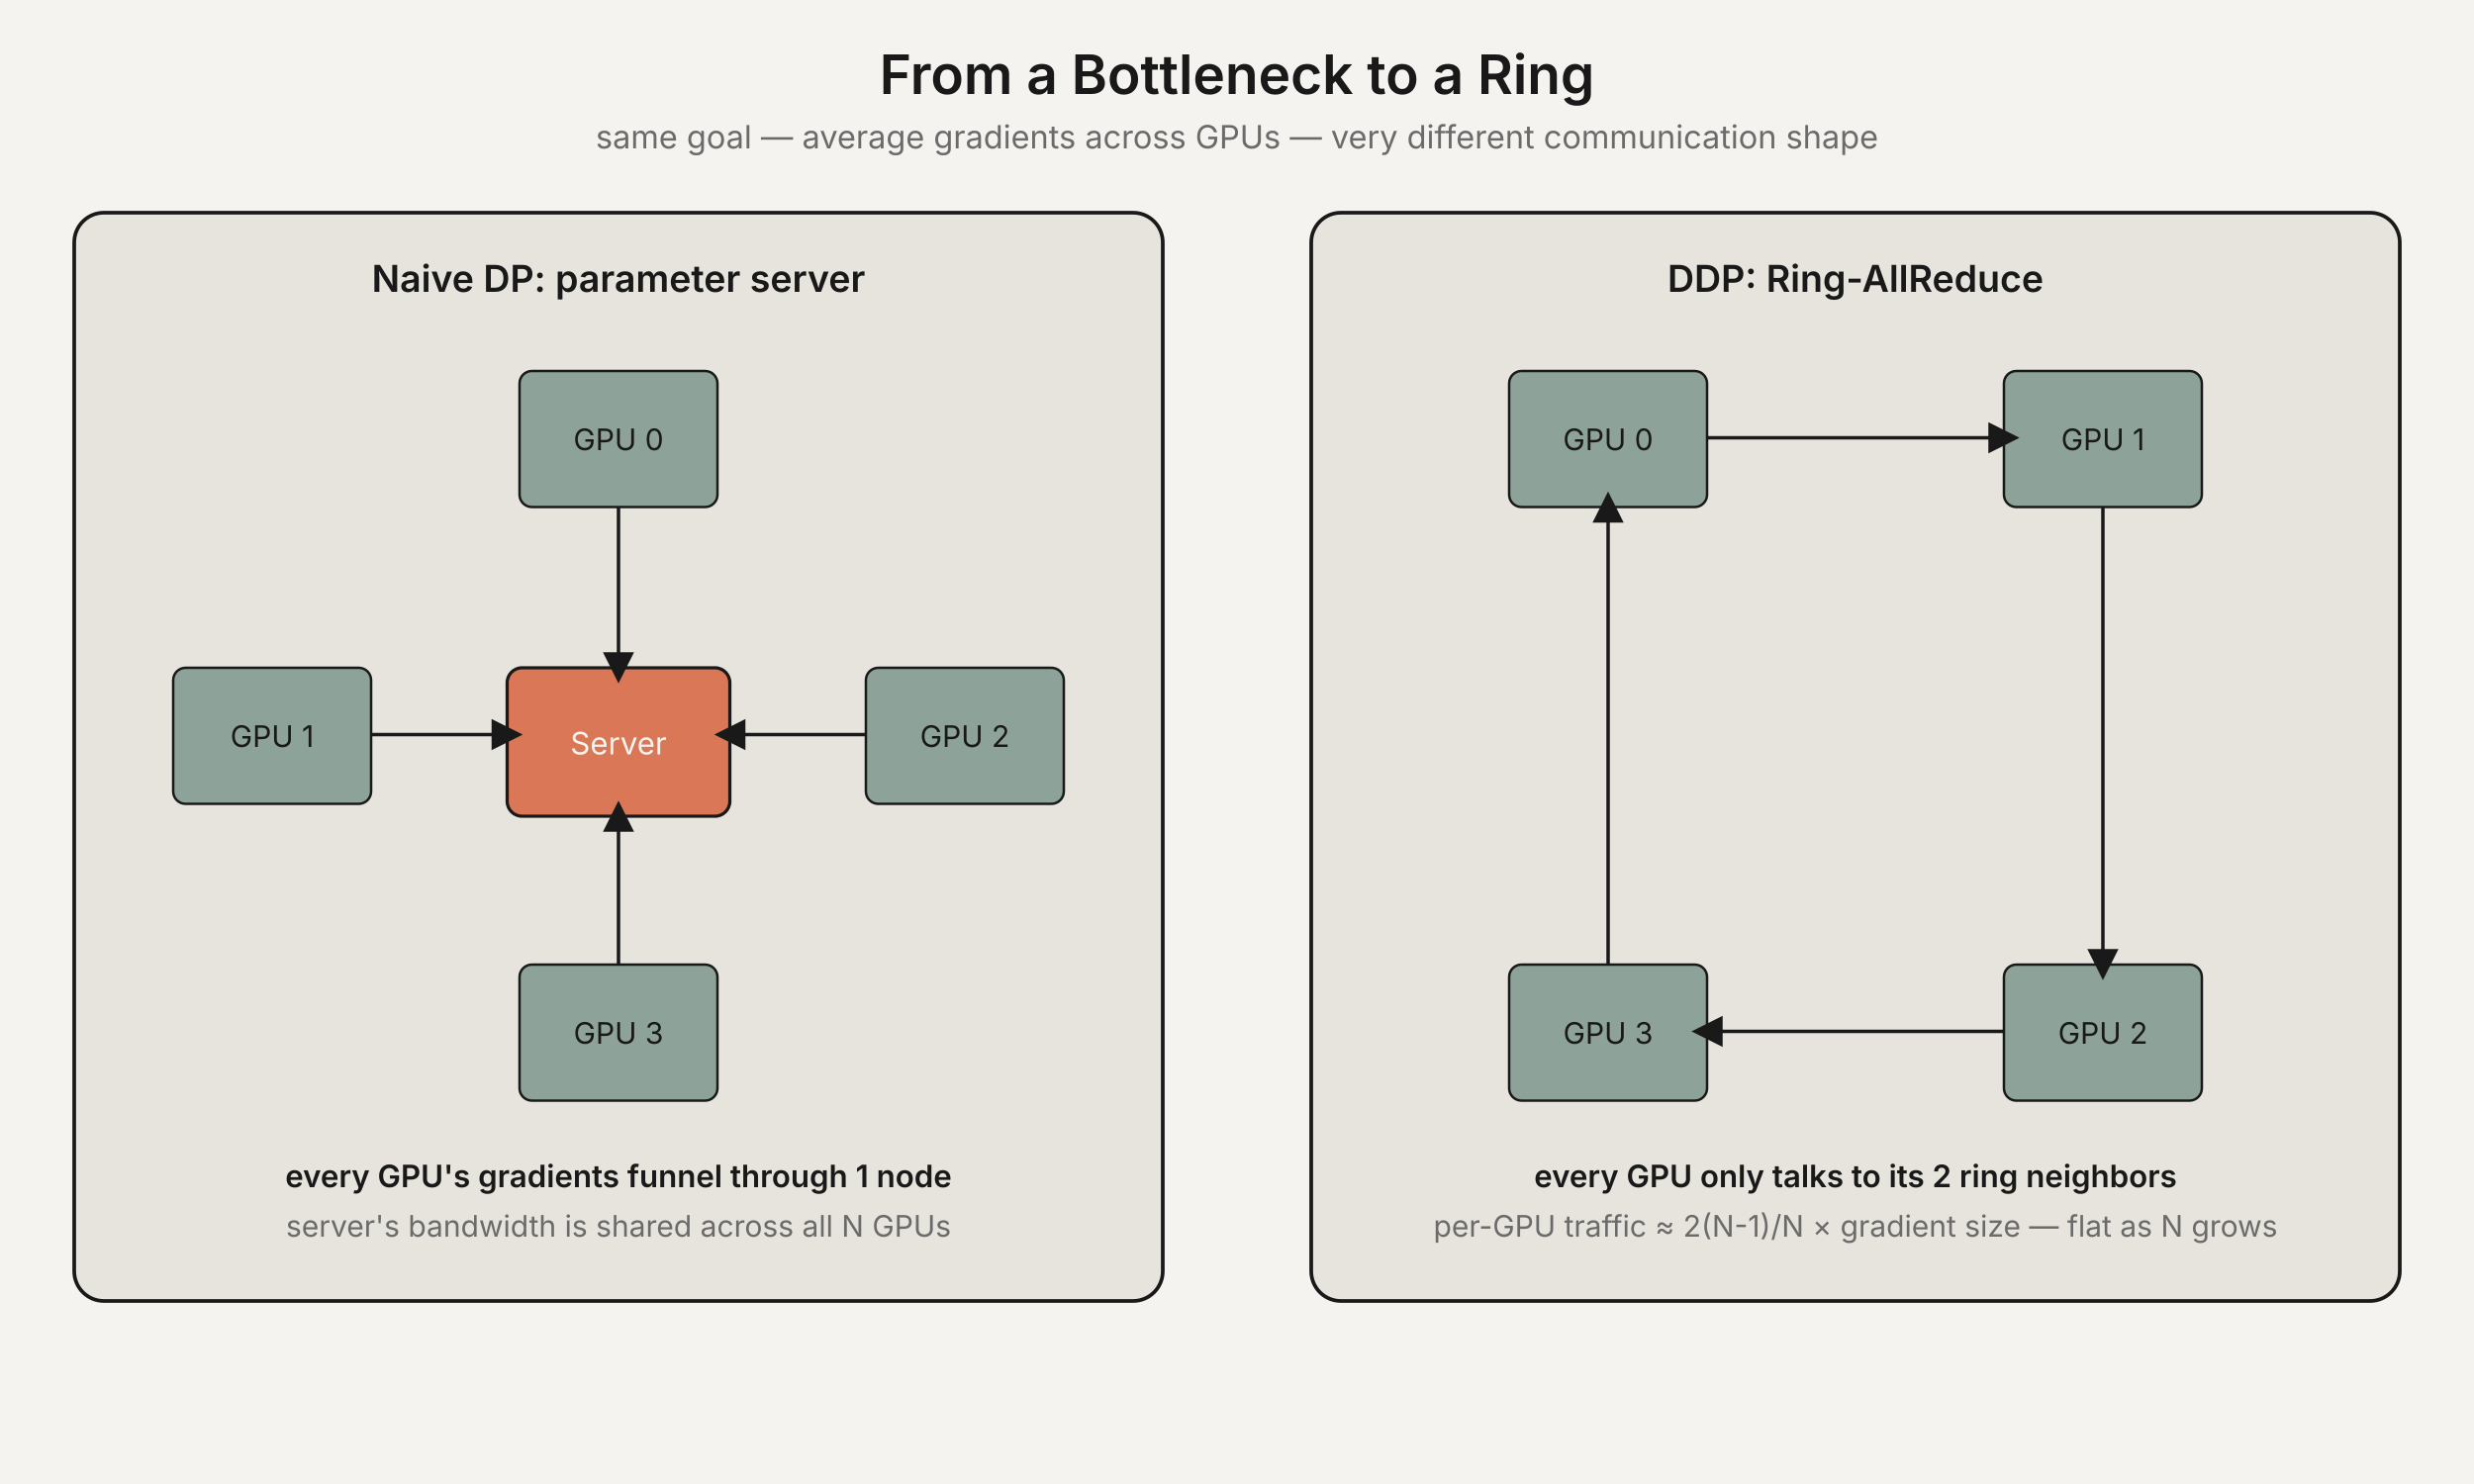
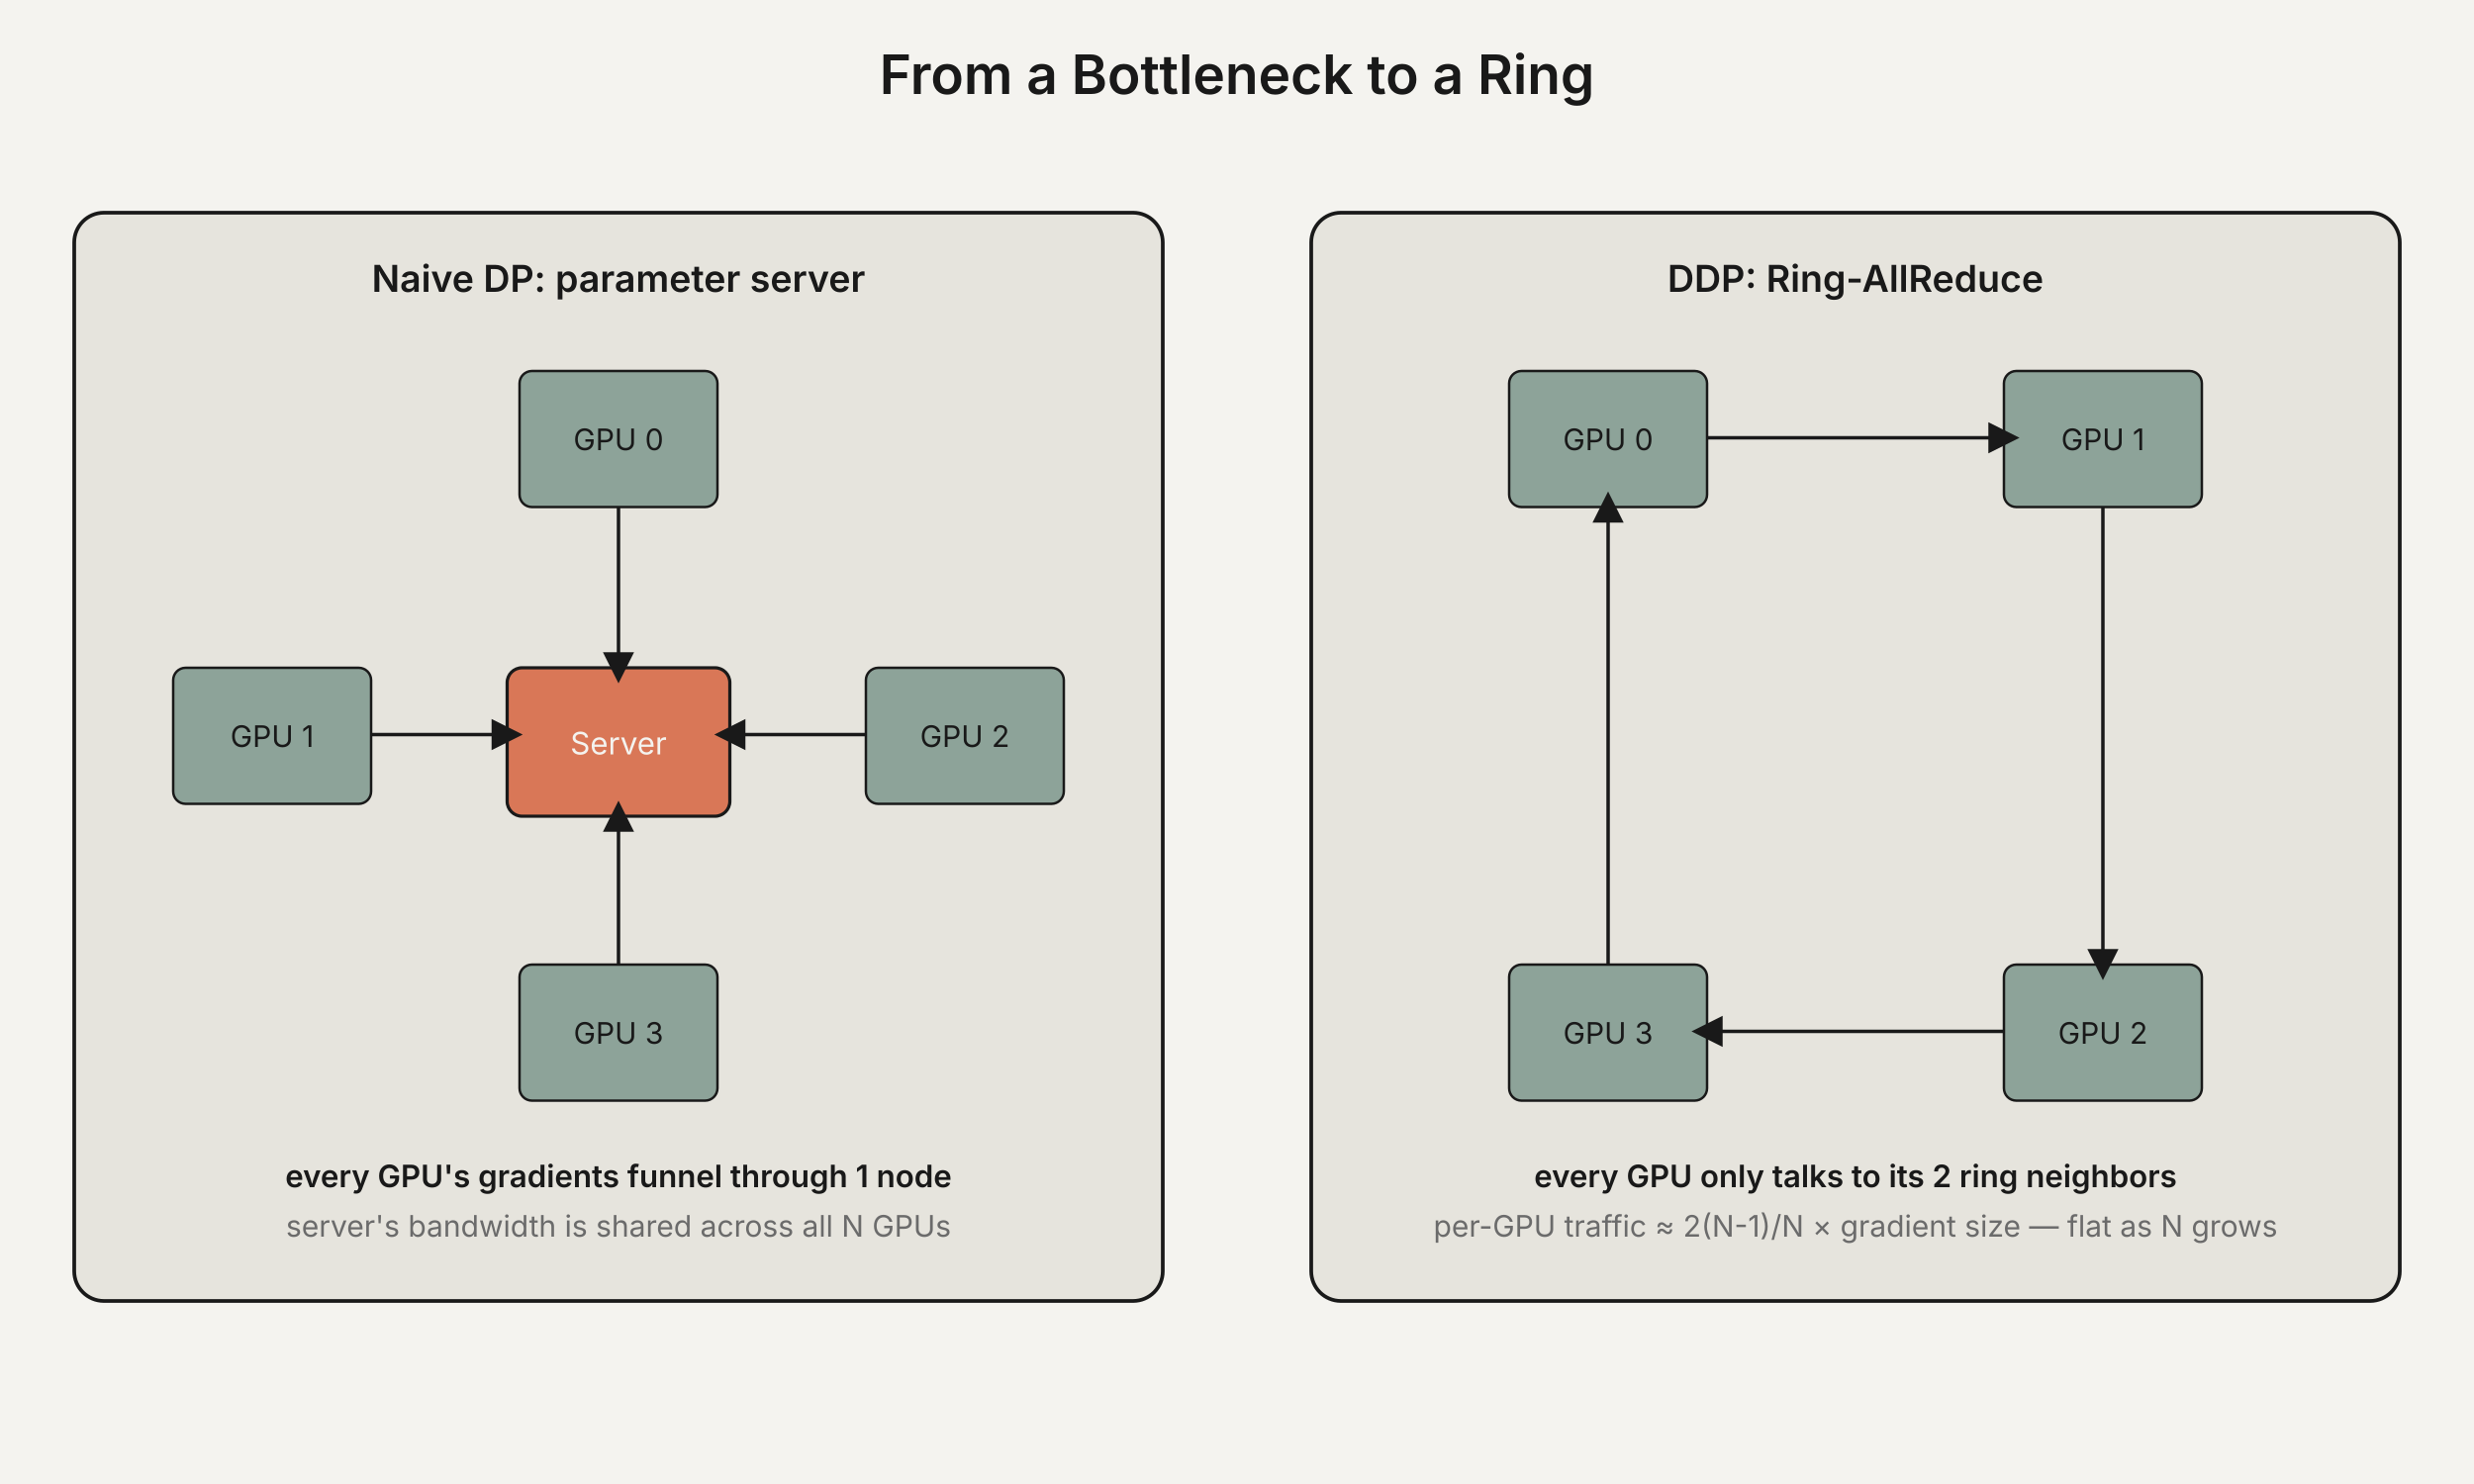
<svg xmlns="http://www.w3.org/2000/svg" viewBox="0 0 1000 600" font-family="Inter, -apple-system, sans-serif">
  <rect x="0" y="0" width="1000" height="600" fill="#F4F3EF" />
  <text x="500" y="38" text-anchor="middle" font-size="22" font-weight="600" fill="#191919">From a Bottleneck to a Ring</text>
-   <text x="500" y="60" text-anchor="middle" font-size="13" fill="#6B6B6B">same goal — average gradients across GPUs — very different communication shape</text>
  <defs>
    <marker id="rarrow" markerWidth="9" markerHeight="9" refX="4.5" refY="4.5" orient="auto">
      <path d="M0,0 L9,4.5 L0,9 z" fill="#191919" />
    </marker>
  </defs>
  <rect x="30" y="86" width="440" height="440" rx="12" fill="#E6E4DD" stroke="#191919" stroke-width="1.5" />
  <text x="250" y="118" text-anchor="middle" font-size="15" font-weight="600" fill="#191919">Naive DP: parameter server</text>
  <rect x="205" y="270" width="90" height="60" rx="6" fill="#D97757" stroke="#191919" stroke-width="1.3" />
  <text x="250" y="305" text-anchor="middle" font-size="12.5" fill="#F4F3EF">Server</text>
  <rect x="210" y="150" width="80" height="55" rx="5" fill="#8DA399" stroke="#191919" stroke-width="1" />
  <text x="250" y="182" text-anchor="middle" font-size="12" fill="#191919">GPU 0</text>
  <rect x="70" y="270" width="80" height="55" rx="5" fill="#8DA399" stroke="#191919" stroke-width="1" />
  <text x="110" y="302" text-anchor="middle" font-size="12" fill="#191919">GPU 1</text>
  <rect x="350" y="270" width="80" height="55" rx="5" fill="#8DA399" stroke="#191919" stroke-width="1" />
  <text x="390" y="302" text-anchor="middle" font-size="12" fill="#191919">GPU 2</text>
  <rect x="210" y="390" width="80" height="55" rx="5" fill="#8DA399" stroke="#191919" stroke-width="1" />
  <text x="250" y="422" text-anchor="middle" font-size="12" fill="#191919">GPU 3</text>
  <line x1="250" y1="205" x2="250" y2="270" stroke="#191919" stroke-width="1.4" marker-end="url(#rarrow)" />
  <line x1="150" y1="297" x2="205" y2="297" stroke="#191919" stroke-width="1.4" marker-end="url(#rarrow)" />
  <line x1="350" y1="297" x2="295" y2="297" stroke="#191919" stroke-width="1.4" marker-end="url(#rarrow)" />
  <line x1="250" y1="390" x2="250" y2="330" stroke="#191919" stroke-width="1.4" marker-end="url(#rarrow)" />
  <text x="250" y="480" text-anchor="middle" font-size="12.5" font-weight="600" fill="#191919">every GPU's gradients funnel through 1 node</text>
  <text x="250" y="500" text-anchor="middle" font-size="12" fill="#6B6B6B">server's bandwidth is shared across all N GPUs</text>
  <rect x="530" y="86" width="440" height="440" rx="12" fill="#E6E4DD" stroke="#191919" stroke-width="1.5" />
  <text x="750" y="118" text-anchor="middle" font-size="15" font-weight="600" fill="#191919">DDP: Ring-AllReduce</text>
  <rect x="610" y="150" width="80" height="55" rx="5" fill="#8DA399" stroke="#191919" stroke-width="1" />
  <text x="650" y="182" text-anchor="middle" font-size="12" fill="#191919">GPU 0</text>
  <rect x="810" y="150" width="80" height="55" rx="5" fill="#8DA399" stroke="#191919" stroke-width="1" />
  <text x="850" y="182" text-anchor="middle" font-size="12" fill="#191919">GPU 1</text>
  <rect x="810" y="390" width="80" height="55" rx="5" fill="#8DA399" stroke="#191919" stroke-width="1" />
  <text x="850" y="422" text-anchor="middle" font-size="12" fill="#191919">GPU 2</text>
  <rect x="610" y="390" width="80" height="55" rx="5" fill="#8DA399" stroke="#191919" stroke-width="1" />
  <text x="650" y="422" text-anchor="middle" font-size="12" fill="#191919">GPU 3</text>
  <line x1="690" y1="177" x2="810" y2="177" stroke="#191919" stroke-width="1.4" marker-end="url(#rarrow)" />
  <line x1="850" y1="205" x2="850" y2="390" stroke="#191919" stroke-width="1.4" marker-end="url(#rarrow)" />
  <line x1="810" y1="417" x2="690" y2="417" stroke="#191919" stroke-width="1.4" marker-end="url(#rarrow)" />
  <line x1="650" y1="390" x2="650" y2="205" stroke="#191919" stroke-width="1.4" marker-end="url(#rarrow)" />
  <text x="750" y="480" text-anchor="middle" font-size="12.5" font-weight="600" fill="#191919">every GPU only talks to its 2 ring neighbors</text>
  <text x="750" y="500" text-anchor="middle" font-size="12" fill="#6B6B6B">per-GPU traffic ≈ 2(N-1)/N × gradient size — flat as N grows</text>
</svg>
